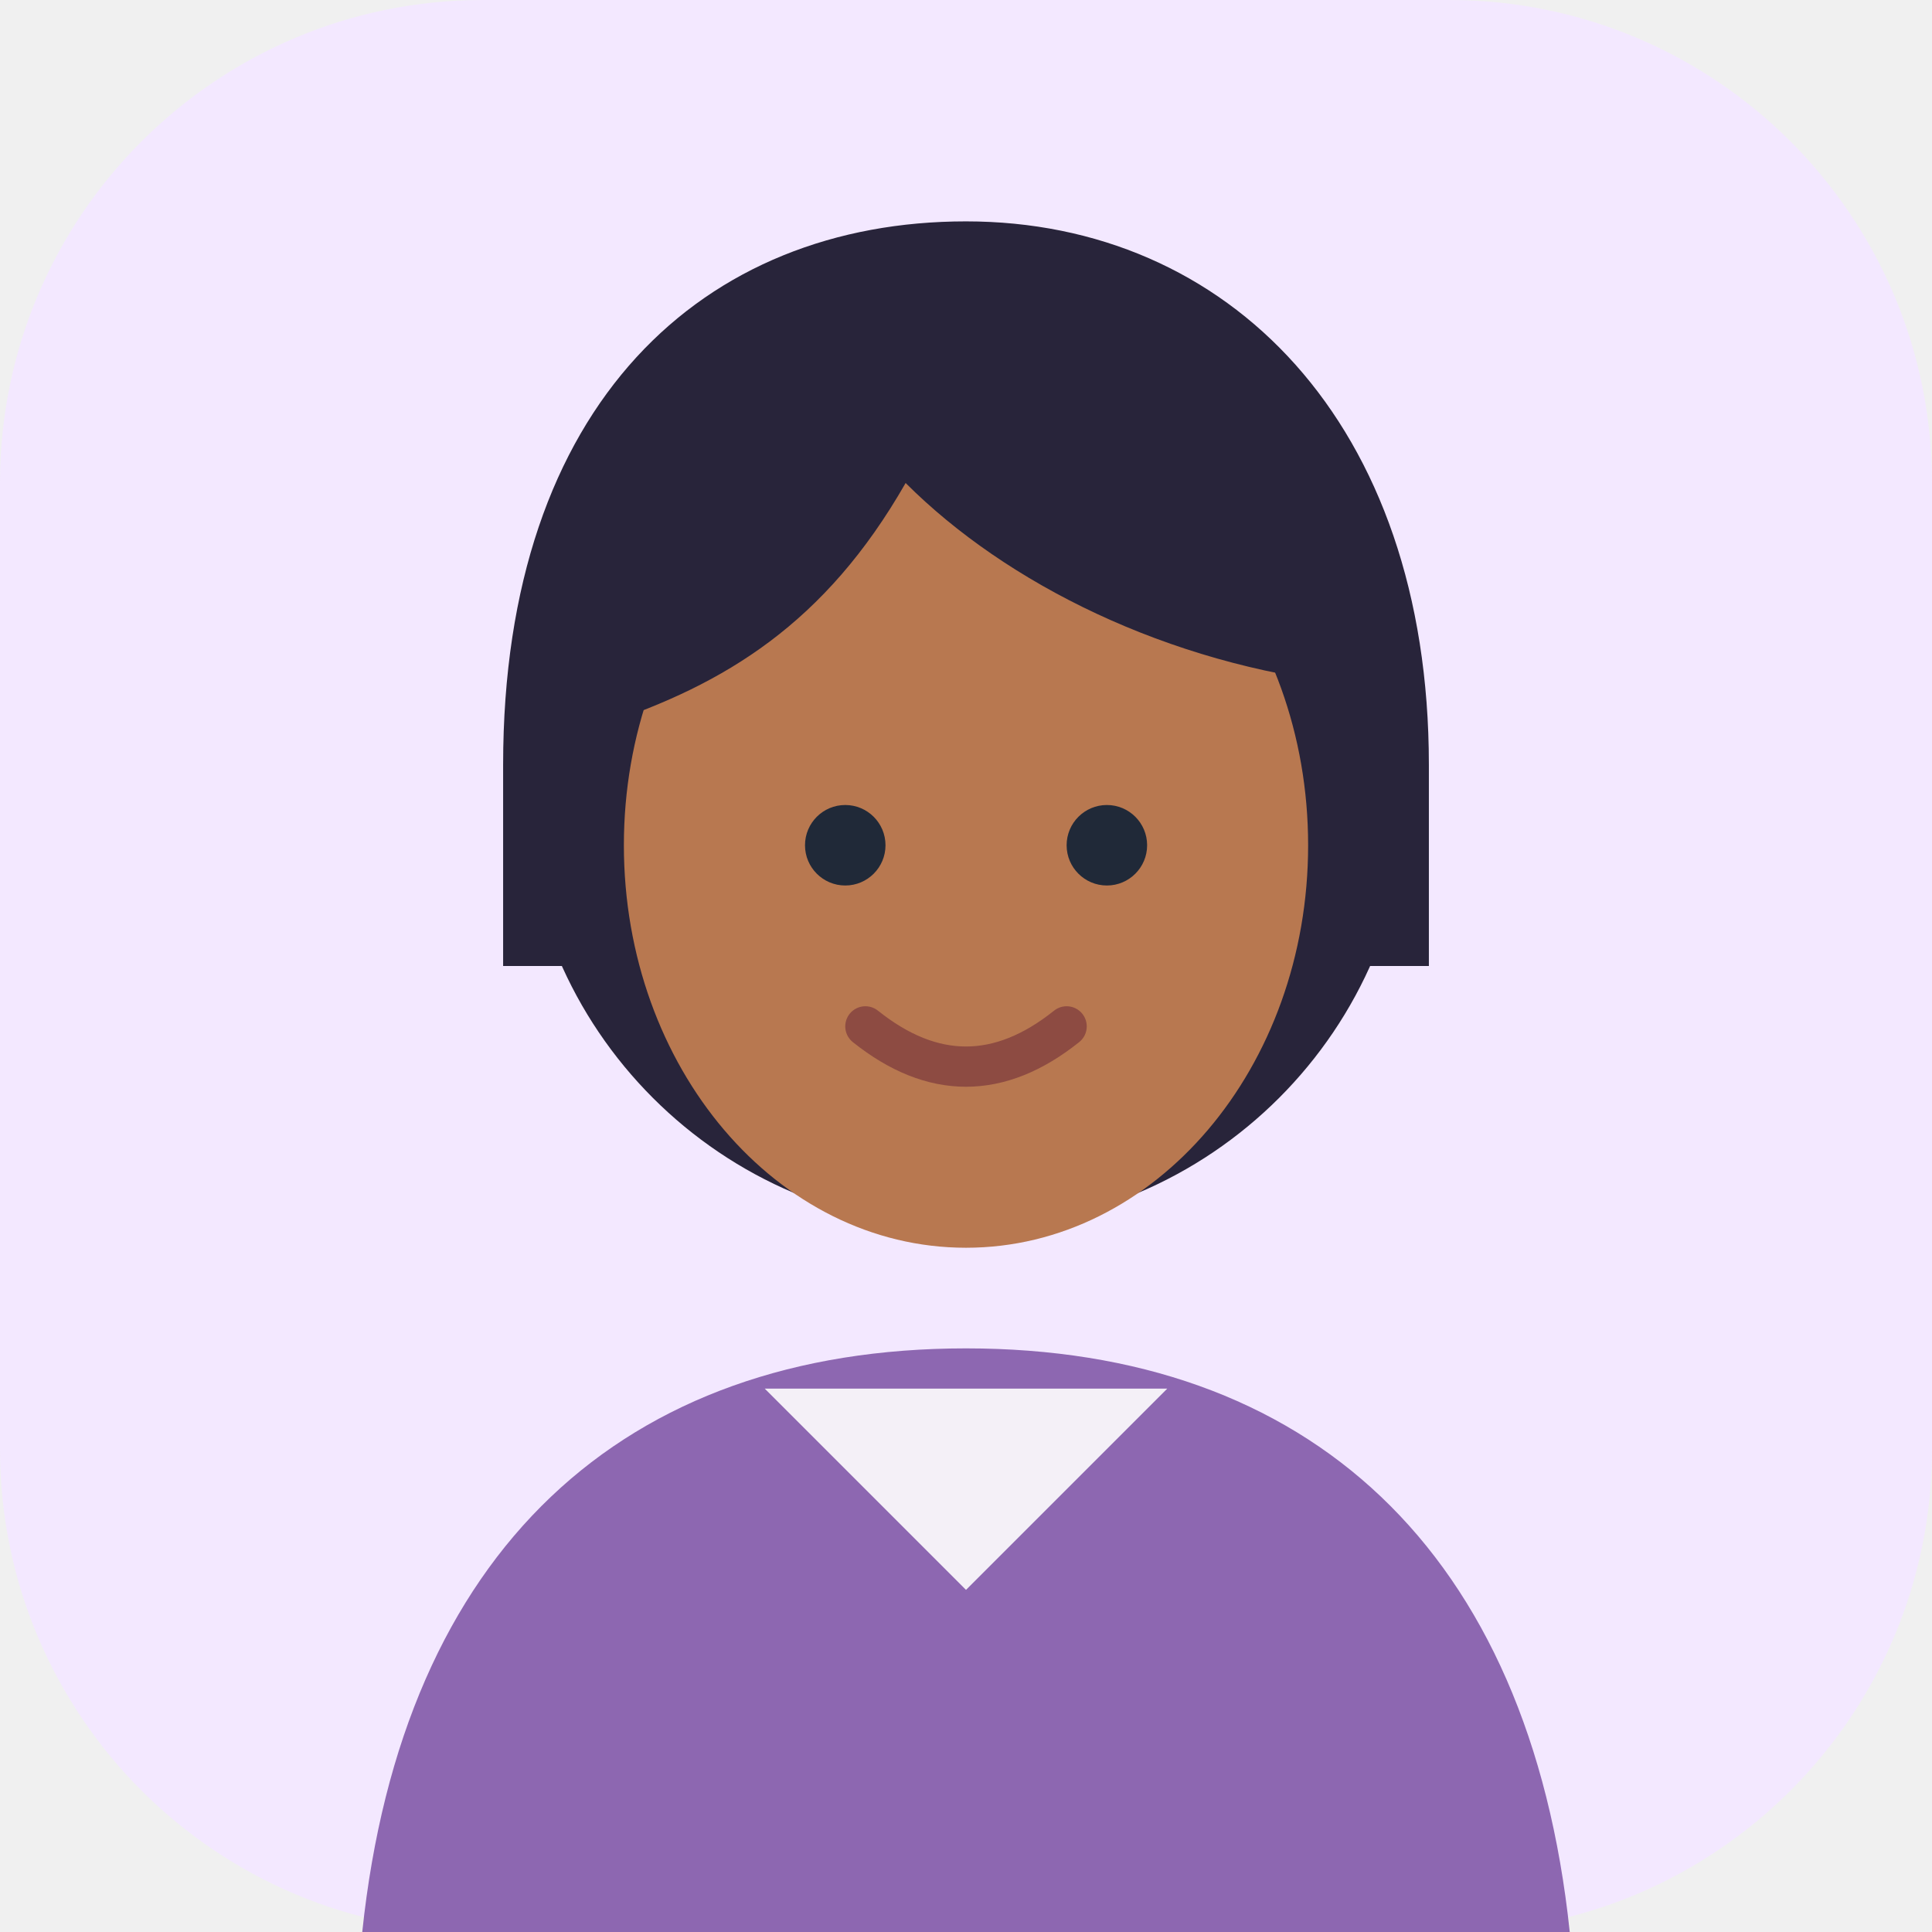
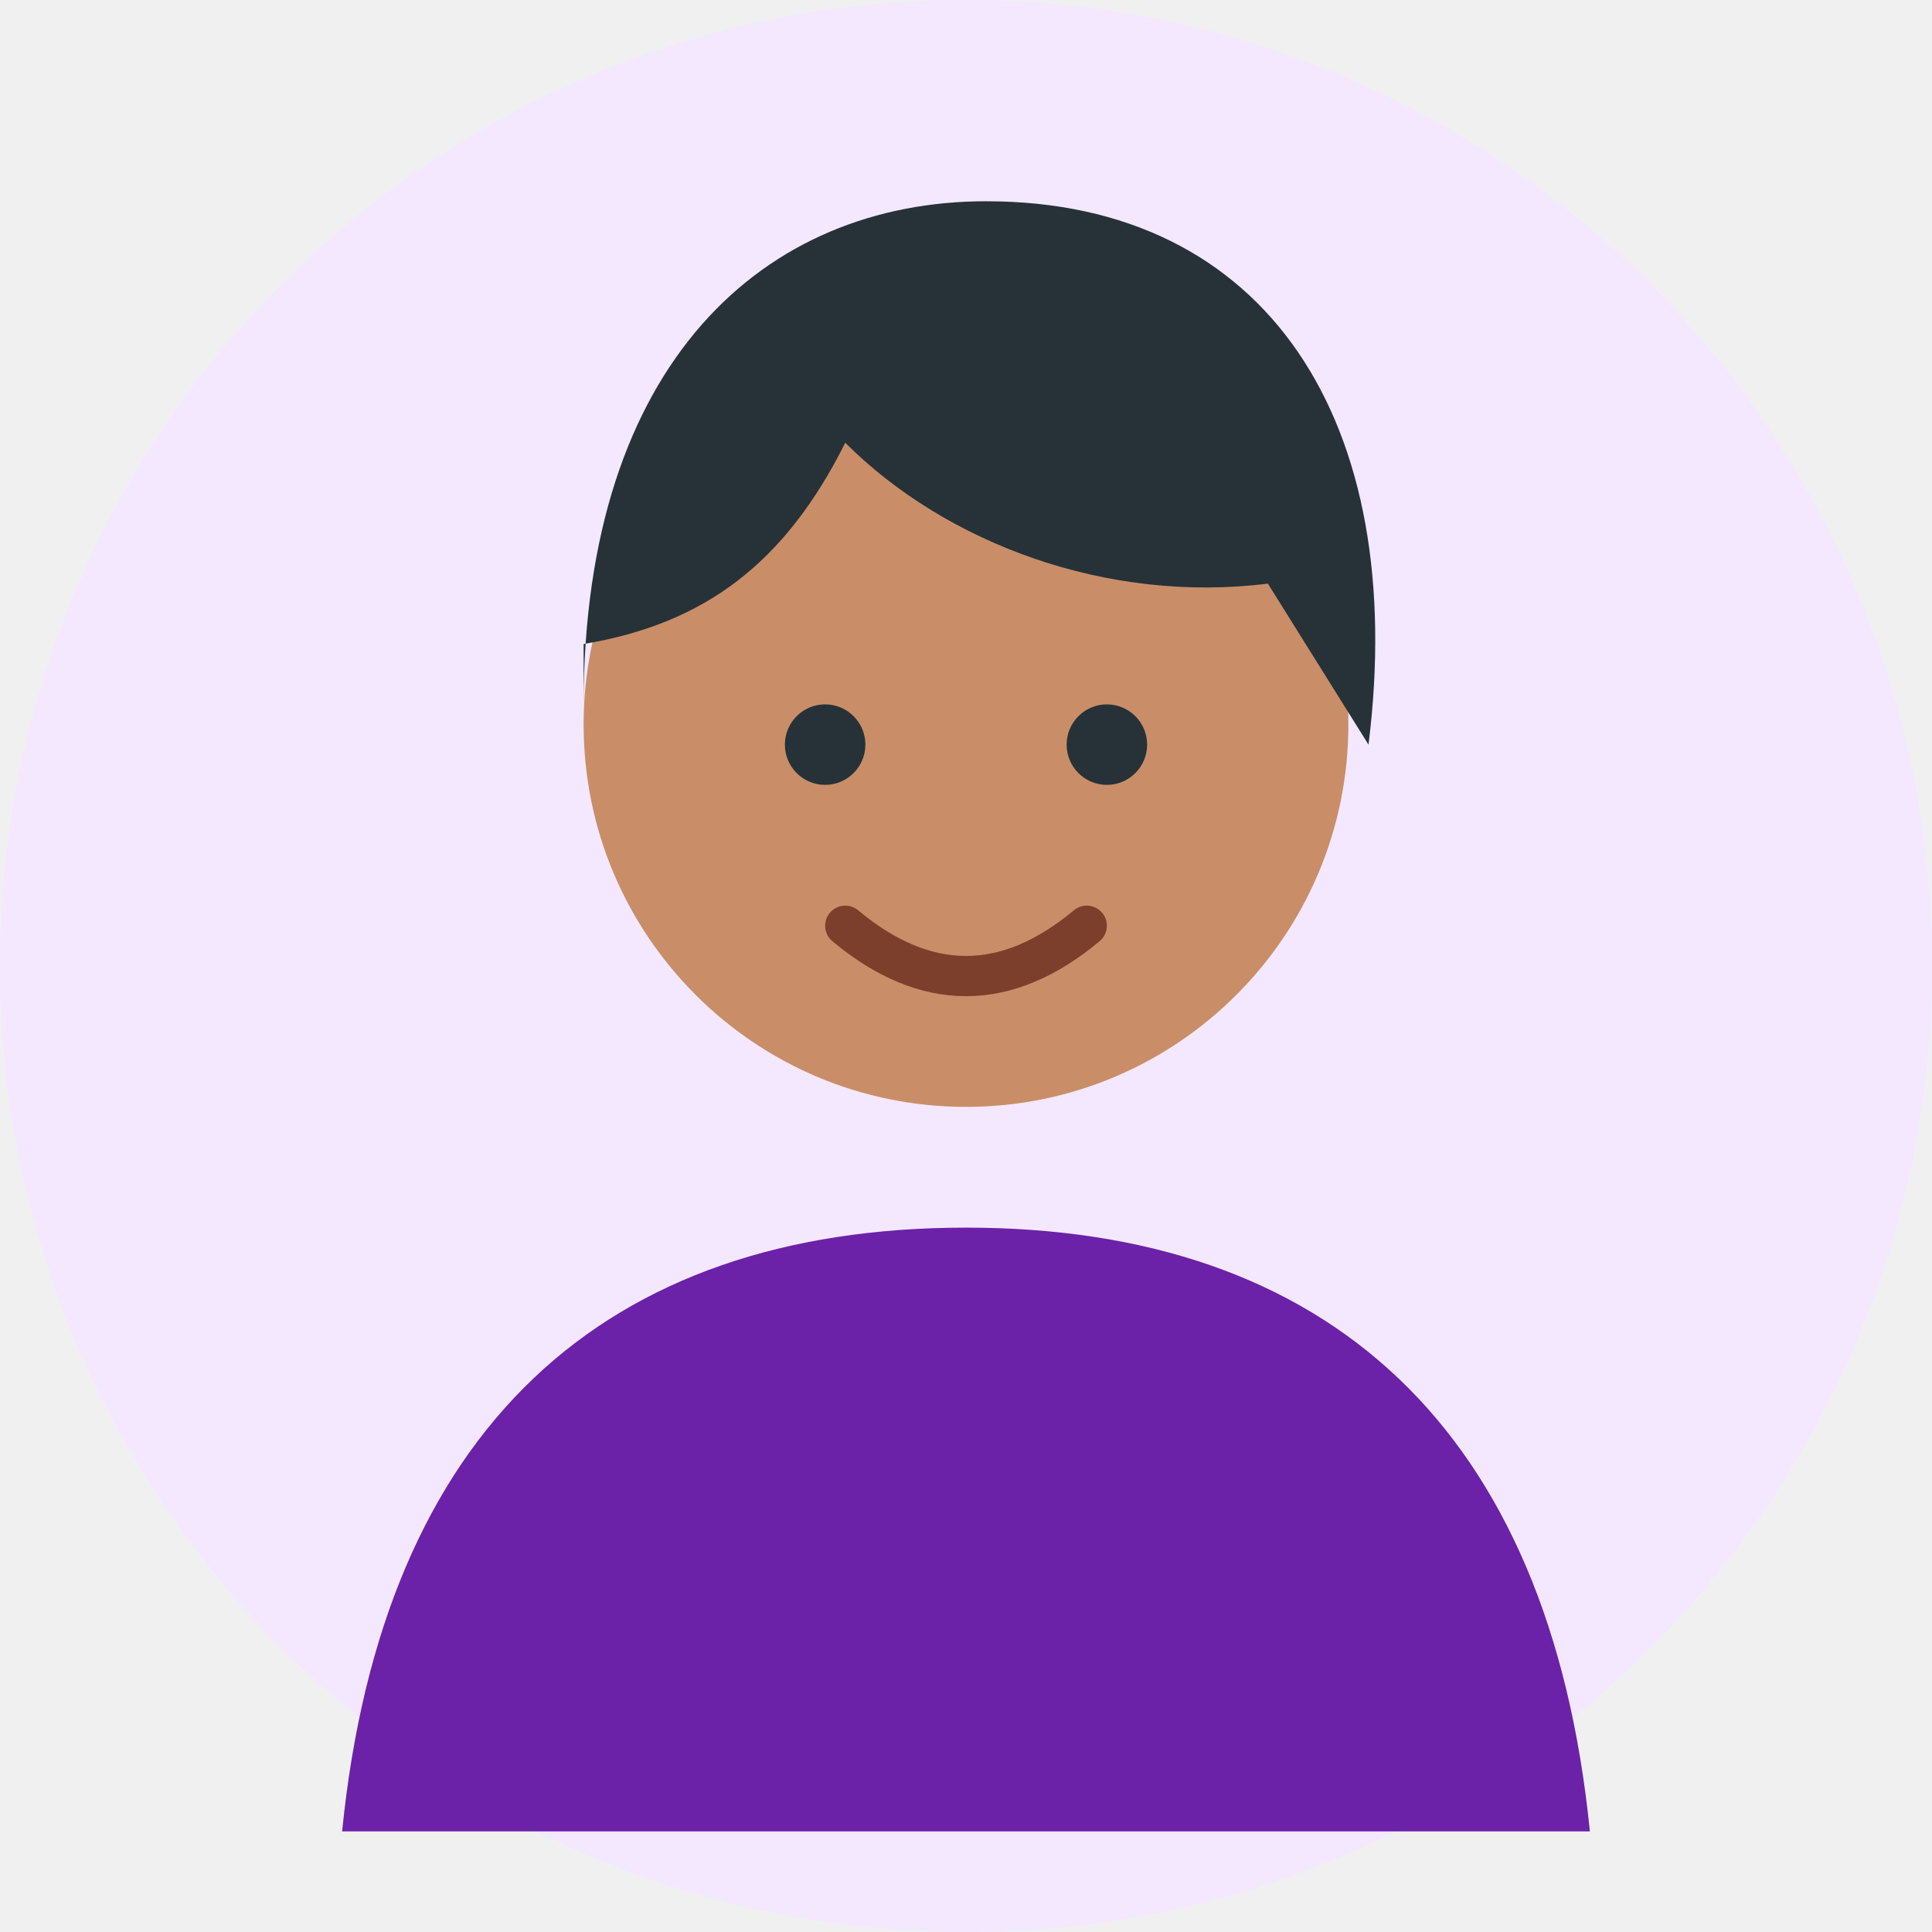
- <svg xmlns="http://www.w3.org/2000/svg" viewBox="0 0 96 96" role="img" aria-label="Avatar karakter 4">
-   <rect width="96" height="96" rx="24" fill="#F3E8FF" />
-   <circle cx="48" cy="39" r="22" fill="#28243A" />
-   <path d="M25 38c0-18 10-27 23-27s23 10 23 27v10H25z" fill="#28243A" />
-   <ellipse cx="48" cy="42" rx="17" ry="20" fill="#B87850" />
-   <path d="M30 36c2-15 12-21 21-20 10 1 15 8 16 18-9-1-17-5-22-10-4 7-9 10-15 12z" fill="#28243A" />
-   <circle cx="42" cy="42" r="2" fill="#202938" />
-   <circle cx="55" cy="42" r="2" fill="#202938" />
-   <path d="M43 51q5 4 10 0" fill="none" stroke="#8D4B42" stroke-width="2" stroke-linecap="round" />
-   <path d="M18 96c2-19 13-29 30-29s28 10 30 29" fill="#8D67B1" />
-   <path d="M38 69l10 10 10-10" fill="#fff" opacity=".9" />
+ <svg xmlns="http://www.w3.org/2000/svg" viewBox="0 0 96 96" role="img" aria-label="Avatar 4">
+   <rect width="96" height="96" rx="48" fill="#F3E8FF" />
+   <path d="M17 91c2-20 13-30 31-30s29 10 31 30" fill="#6B21A8" />
+   <circle cx="48" cy="36" r="19" fill="#C98E68" />
+   <path d="M29 35c0-17 9-25 20-25 14 0 21 11 19 27l-5-8c-8 1-16-2-21-7-3 6-7 9-13 10z" fill="#263238" />
+   <circle cx="41" cy="37" r="2" fill="#263238" />
+   <circle cx="55" cy="37" r="2" fill="#263238" />
+   <path d="M42 46q6 5 12 0" fill="none" stroke="#7C3F2C" stroke-width="2" stroke-linecap="round" />
</svg>
